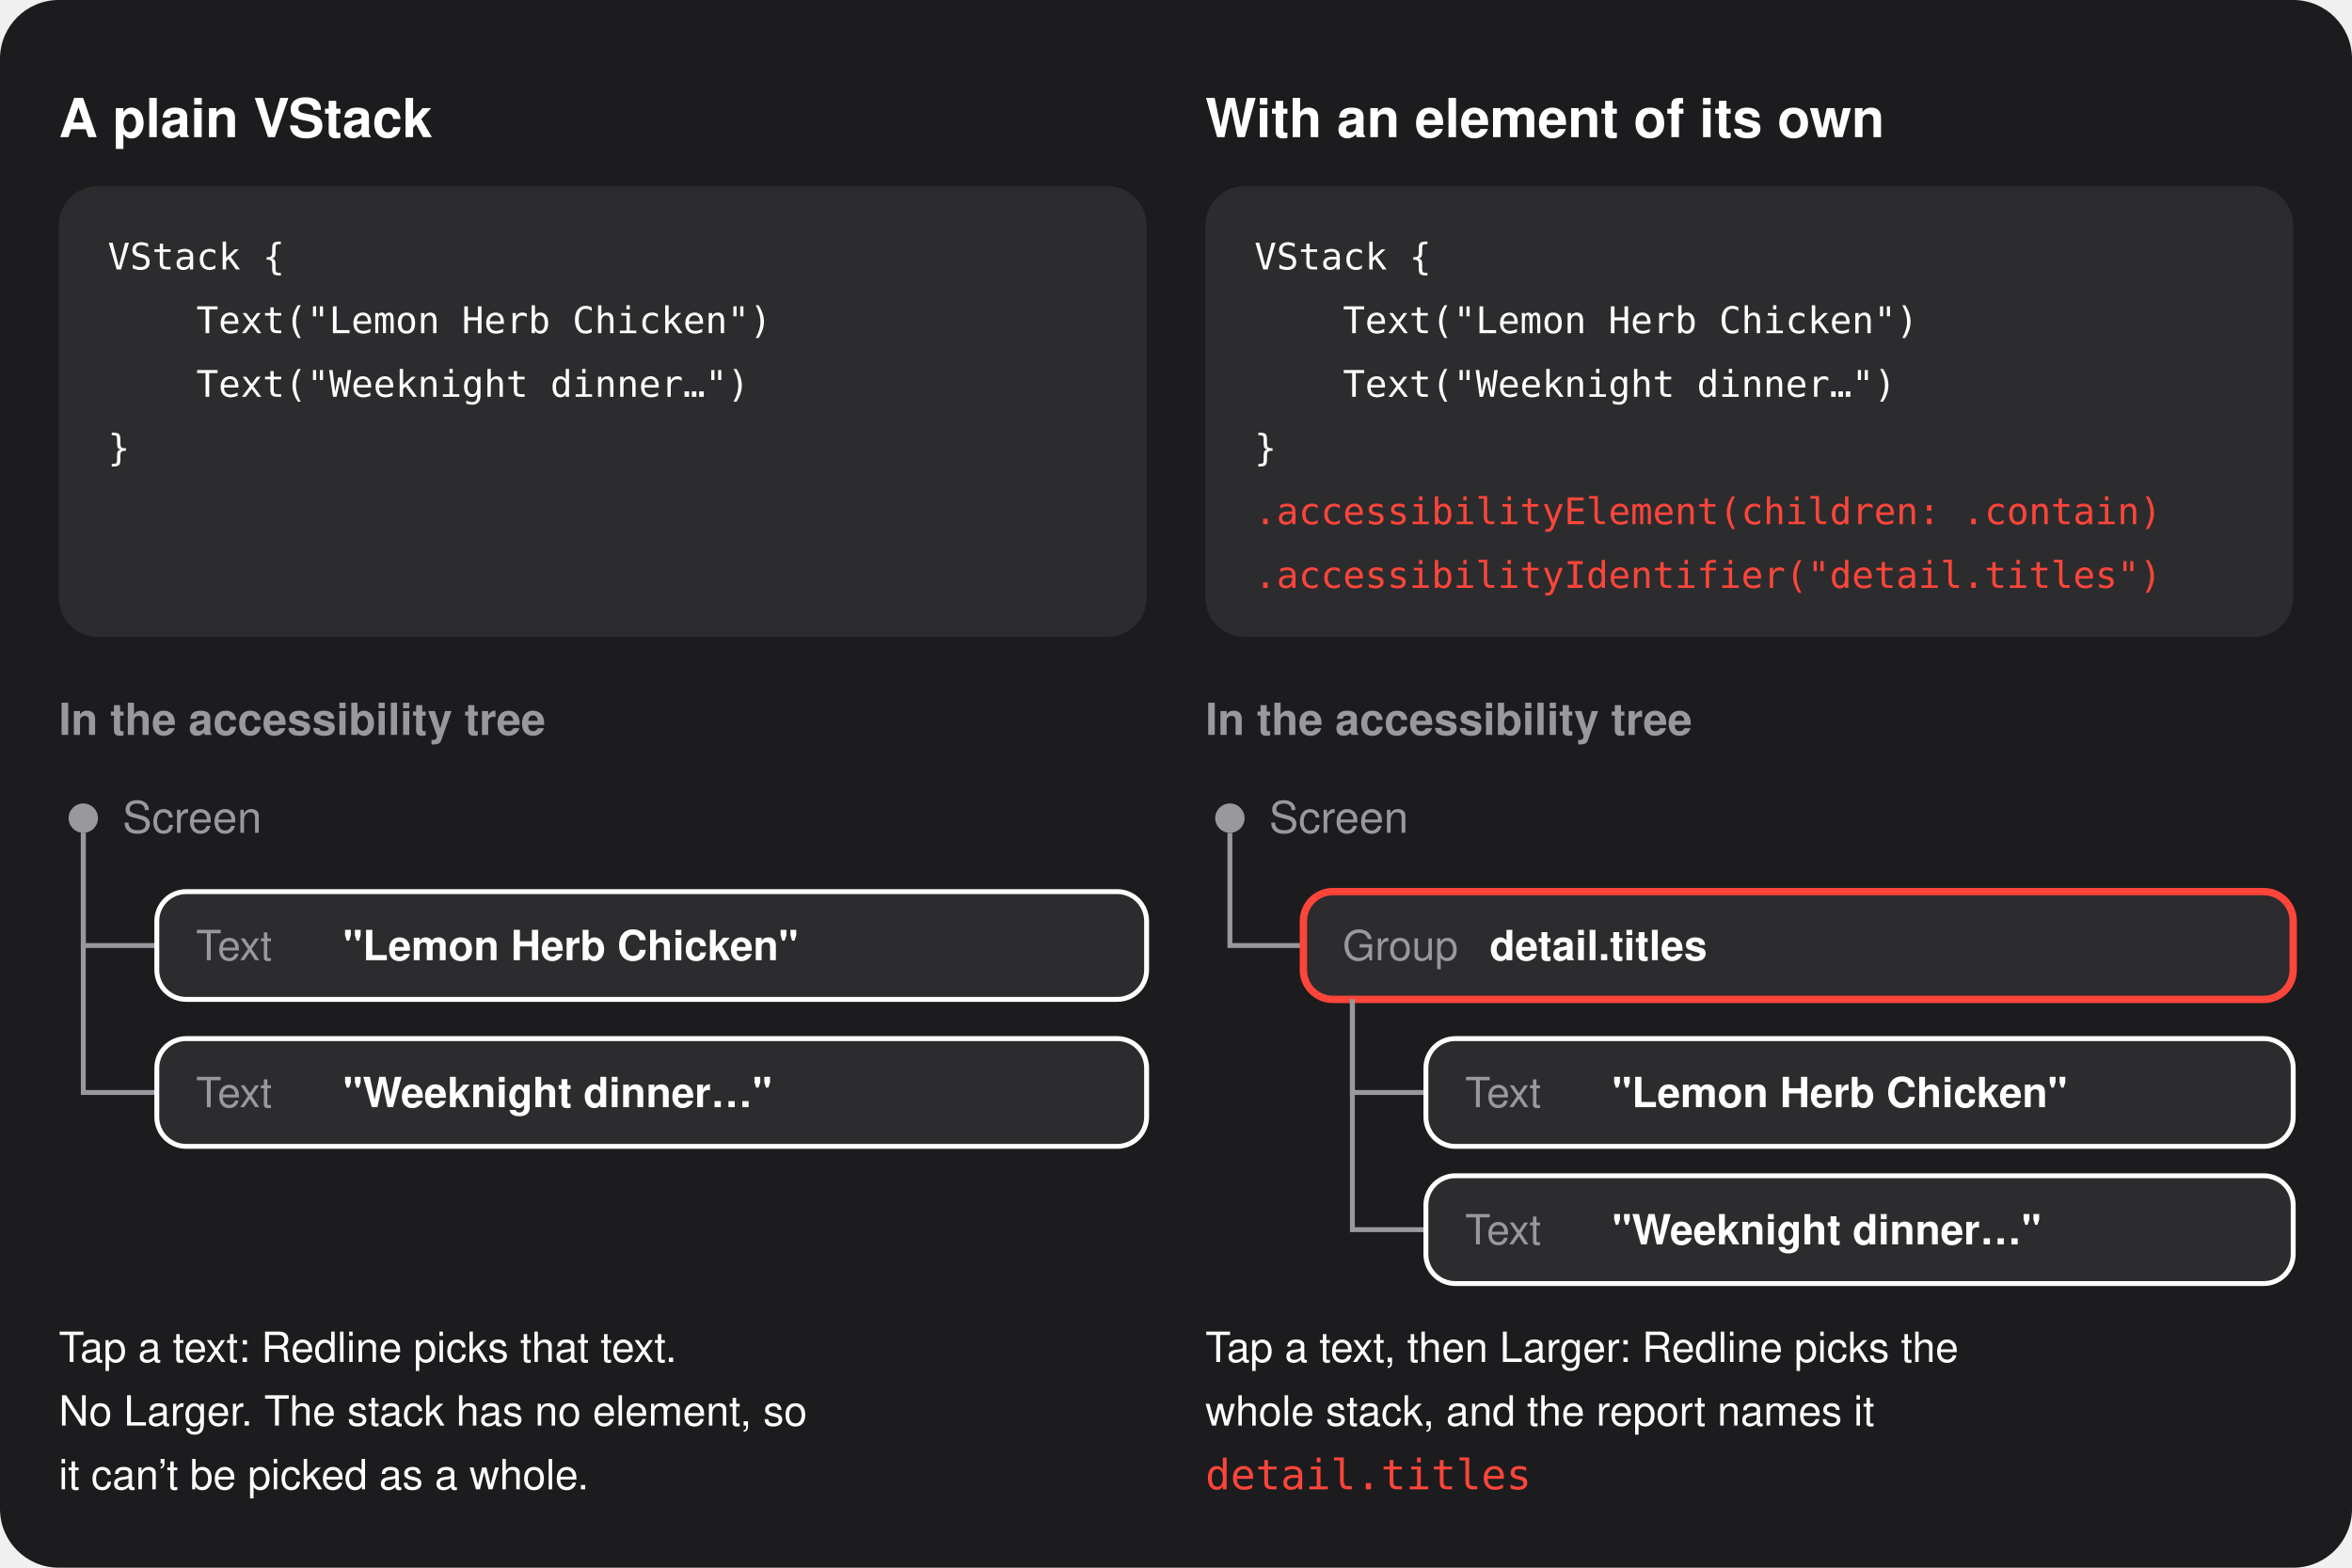
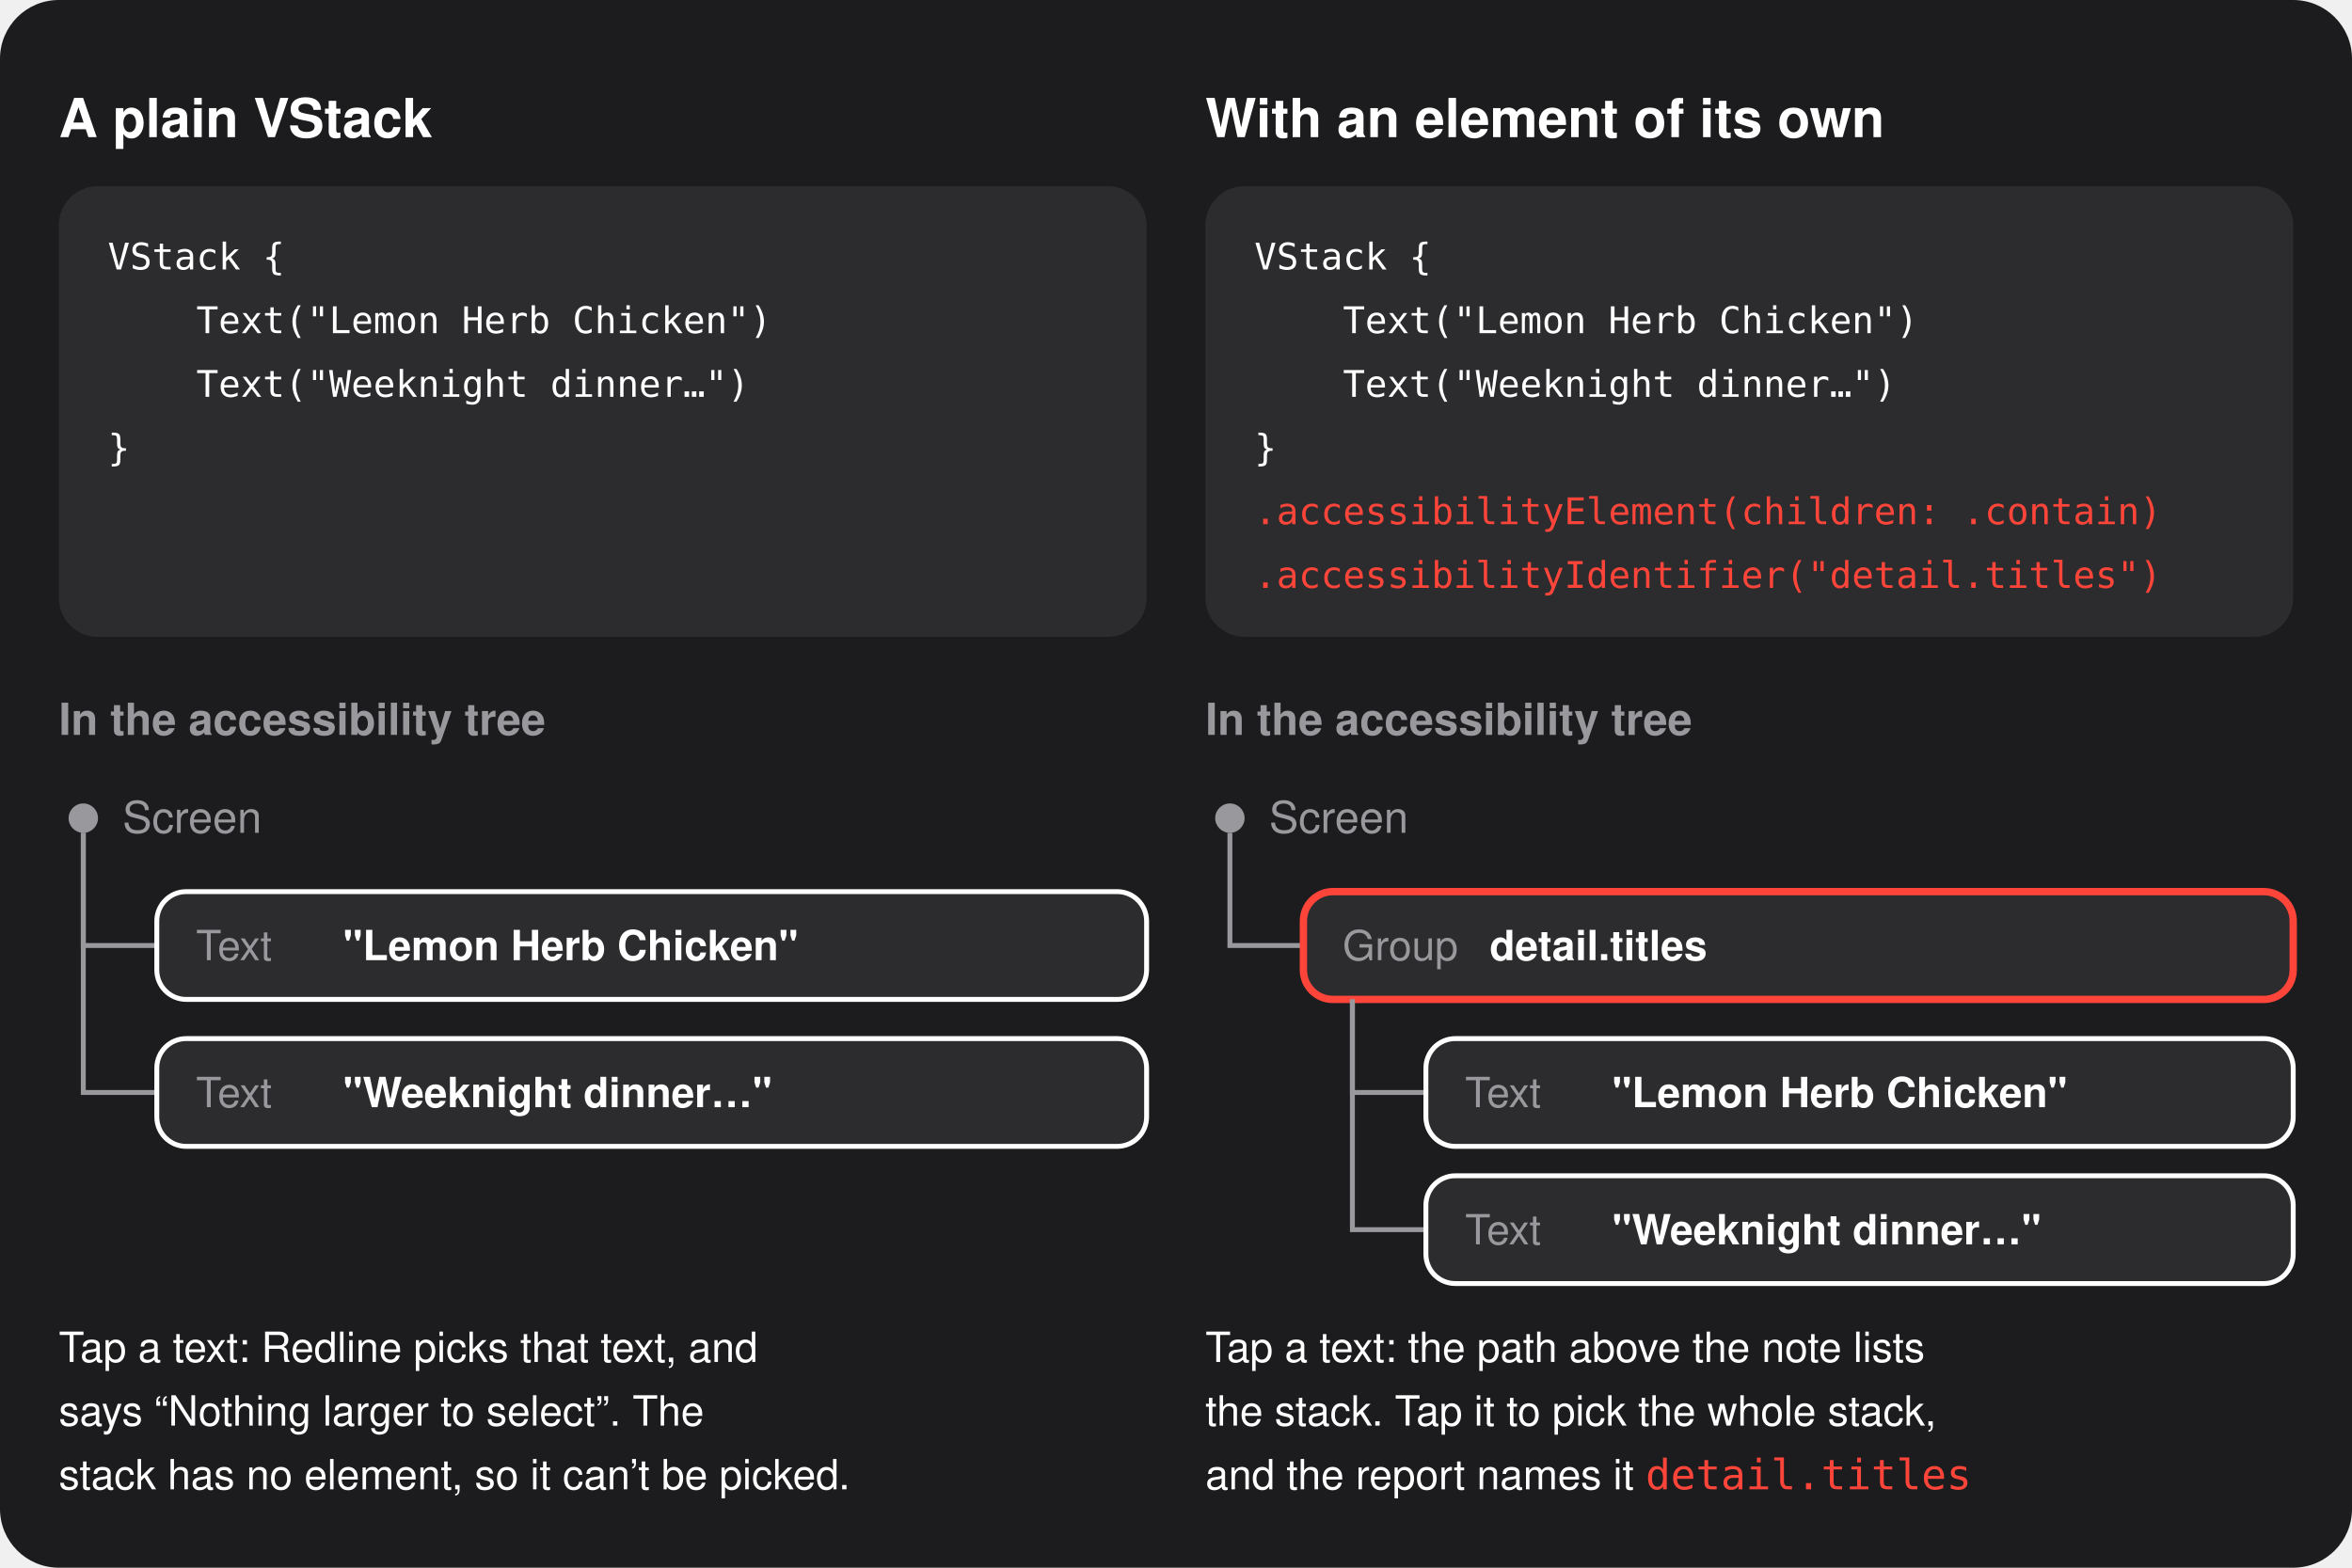
<svg xmlns="http://www.w3.org/2000/svg" viewBox="0 0 960 640" width="960" height="640" role="img" aria-labelledby="t d" font-family="-apple-system, BlinkMacSystemFont, 'Segoe UI', Helvetica, Arial, sans-serif">
  <rect x="0" y="0" width="960" height="640" rx="24" fill="#1C1C1E" />
  <text x="24" y="56" font-size="22" font-weight="600" fill="#FFFFFF">A plain VStack</text>
  <rect x="24" y="76" width="444" height="184" rx="16" fill="#2C2C2E" />
  <text x="44" y="110" font-family="ui-monospace, 'SF Mono', Menlo, Consolas, monospace" font-size="15" fill="#FFFFFF" xml:space="preserve">VStack {</text>
  <text x="44" y="136" font-family="ui-monospace, 'SF Mono', Menlo, Consolas, monospace" font-size="15" fill="#FFFFFF" xml:space="preserve">    Text("Lemon Herb Chicken")</text>
  <text x="44" y="162" font-family="ui-monospace, 'SF Mono', Menlo, Consolas, monospace" font-size="15" fill="#FFFFFF" xml:space="preserve">    Text("Weeknight dinner…")</text>
  <text x="44" y="188" font-family="ui-monospace, 'SF Mono', Menlo, Consolas, monospace" font-size="15" fill="#FFFFFF" xml:space="preserve">}</text>
  <text x="24" y="300" font-size="18" font-weight="600" fill="#98989D">In the accessibility tree</text>
  <circle cx="34" cy="334" r="6" fill="#98989D" />
  <text x="50" y="340" font-size="18" fill="#98989D">Screen</text>
  <path d="M34 340 V386 H64" fill="none" stroke="#98989D" stroke-width="2" />
  <rect x="64" y="364" width="404" height="44" rx="12" fill="#2C2C2E" stroke="#FFFFFF" stroke-width="2" />
  <text x="80" y="392" font-size="17" fill="#98989D">Text</text>
  <text x="140" y="392" font-size="17" font-weight="600" fill="#FFFFFF">"Lemon Herb Chicken"</text>
  <path d="M34 340 V446 H64" fill="none" stroke="#98989D" stroke-width="2" />
  <rect x="64" y="424" width="404" height="44" rx="12" fill="#2C2C2E" stroke="#FFFFFF" stroke-width="2" />
  <text x="80" y="452" font-size="17" fill="#98989D">Text</text>
  <text x="140" y="452" font-size="17" font-weight="600" fill="#FFFFFF">"Weeknight dinner…"</text>
-   <text x="24" y="556" font-size="17" fill="#FFFFFF">Tap a text: Redline picks that text.</text>
-   <text x="24" y="582" font-size="17" fill="#FFFFFF">No Larger. The stack has no element, so</text>
-   <text x="24" y="608" font-size="17" fill="#FFFFFF">it can’t be picked as a whole.</text>
+   <text x="24" y="556" font-size="17" fill="#FFFFFF">Tap a text: Redline picks that text, and</text>
+   <text x="24" y="582" font-size="17" fill="#FFFFFF">says “Nothing larger to select”. The</text>
+   <text x="24" y="608" font-size="17" fill="#FFFFFF">stack has no element, so it can’t be picked.</text>
  <text x="492" y="56" font-size="22" font-weight="600" fill="#FFFFFF">With an element of its own</text>
  <rect x="492" y="76" width="444" height="184" rx="16" fill="#2C2C2E" />
  <text x="512" y="110" font-family="ui-monospace, 'SF Mono', Menlo, Consolas, monospace" font-size="15" fill="#FFFFFF" xml:space="preserve">VStack {</text>
  <text x="512" y="136" font-family="ui-monospace, 'SF Mono', Menlo, Consolas, monospace" font-size="15" fill="#FFFFFF" xml:space="preserve">    Text("Lemon Herb Chicken")</text>
  <text x="512" y="162" font-family="ui-monospace, 'SF Mono', Menlo, Consolas, monospace" font-size="15" fill="#FFFFFF" xml:space="preserve">    Text("Weeknight dinner…")</text>
  <text x="512" y="188" font-family="ui-monospace, 'SF Mono', Menlo, Consolas, monospace" font-size="15" fill="#FFFFFF" xml:space="preserve">}</text>
  <text x="512" y="214" font-family="ui-monospace, 'SF Mono', Menlo, Consolas, monospace" font-size="15" fill="#FF453A" xml:space="preserve">.accessibilityElement(children: .contain)</text>
  <text x="512" y="240" font-family="ui-monospace, 'SF Mono', Menlo, Consolas, monospace" font-size="15" fill="#FF453A" xml:space="preserve">.accessibilityIdentifier("detail.titles")</text>
  <text x="492" y="300" font-size="18" font-weight="600" fill="#98989D">In the accessibility tree</text>
  <circle cx="502" cy="334" r="6" fill="#98989D" />
  <text x="518" y="340" font-size="18" fill="#98989D">Screen</text>
  <path d="M502 340 V386 H532" fill="none" stroke="#98989D" stroke-width="2" />
  <rect x="532" y="364" width="404" height="44" rx="12" fill="#2C2C2E" stroke="#FF453A" stroke-width="3" />
  <text x="548" y="392" font-size="17" fill="#98989D">Group</text>
  <text x="608" y="392" font-size="17" font-weight="600" fill="#FFFFFF">detail.titles</text>
  <path d="M552 408 V446 H582" fill="none" stroke="#98989D" stroke-width="2" />
  <rect x="582" y="424" width="354" height="44" rx="12" fill="#2C2C2E" stroke="#FFFFFF" stroke-width="2" />
  <text x="598" y="452" font-size="17" fill="#98989D">Text</text>
  <text x="658" y="452" font-size="17" font-weight="600" fill="#FFFFFF">"Lemon Herb Chicken"</text>
  <path d="M552 408 V502 H582" fill="none" stroke="#98989D" stroke-width="2" />
  <rect x="582" y="480" width="354" height="44" rx="12" fill="#2C2C2E" stroke="#FFFFFF" stroke-width="2" />
  <text x="598" y="508" font-size="17" fill="#98989D">Text</text>
  <text x="658" y="508" font-size="17" font-weight="600" fill="#FFFFFF">"Weeknight dinner…"</text>
-   <text x="492" y="556" font-size="17" fill="#FFFFFF">Tap a text, then Larger: Redline picks the</text>
-   <text x="492" y="582" font-size="17" fill="#FFFFFF">whole stack, and the report names it</text>
-   <text x="492" y="608" font-size="17" font-family="ui-monospace, 'SF Mono', Menlo, Consolas, monospace" fill="#FF453A">detail.titles</text>
+   <text x="492" y="556" font-size="17" fill="#FFFFFF">Tap a text: the path above the note lists</text>
+   <text x="492" y="582" font-size="17" fill="#FFFFFF">the stack. Tap it to pick the whole stack,</text>
+   <text x="492" y="608" font-size="17" fill="#FFFFFF">and the report names it <tspan font-family="ui-monospace, 'SF Mono', Menlo, Consolas, monospace" fill="#FF453A">detail.titles</tspan>
+   </text>
</svg>
